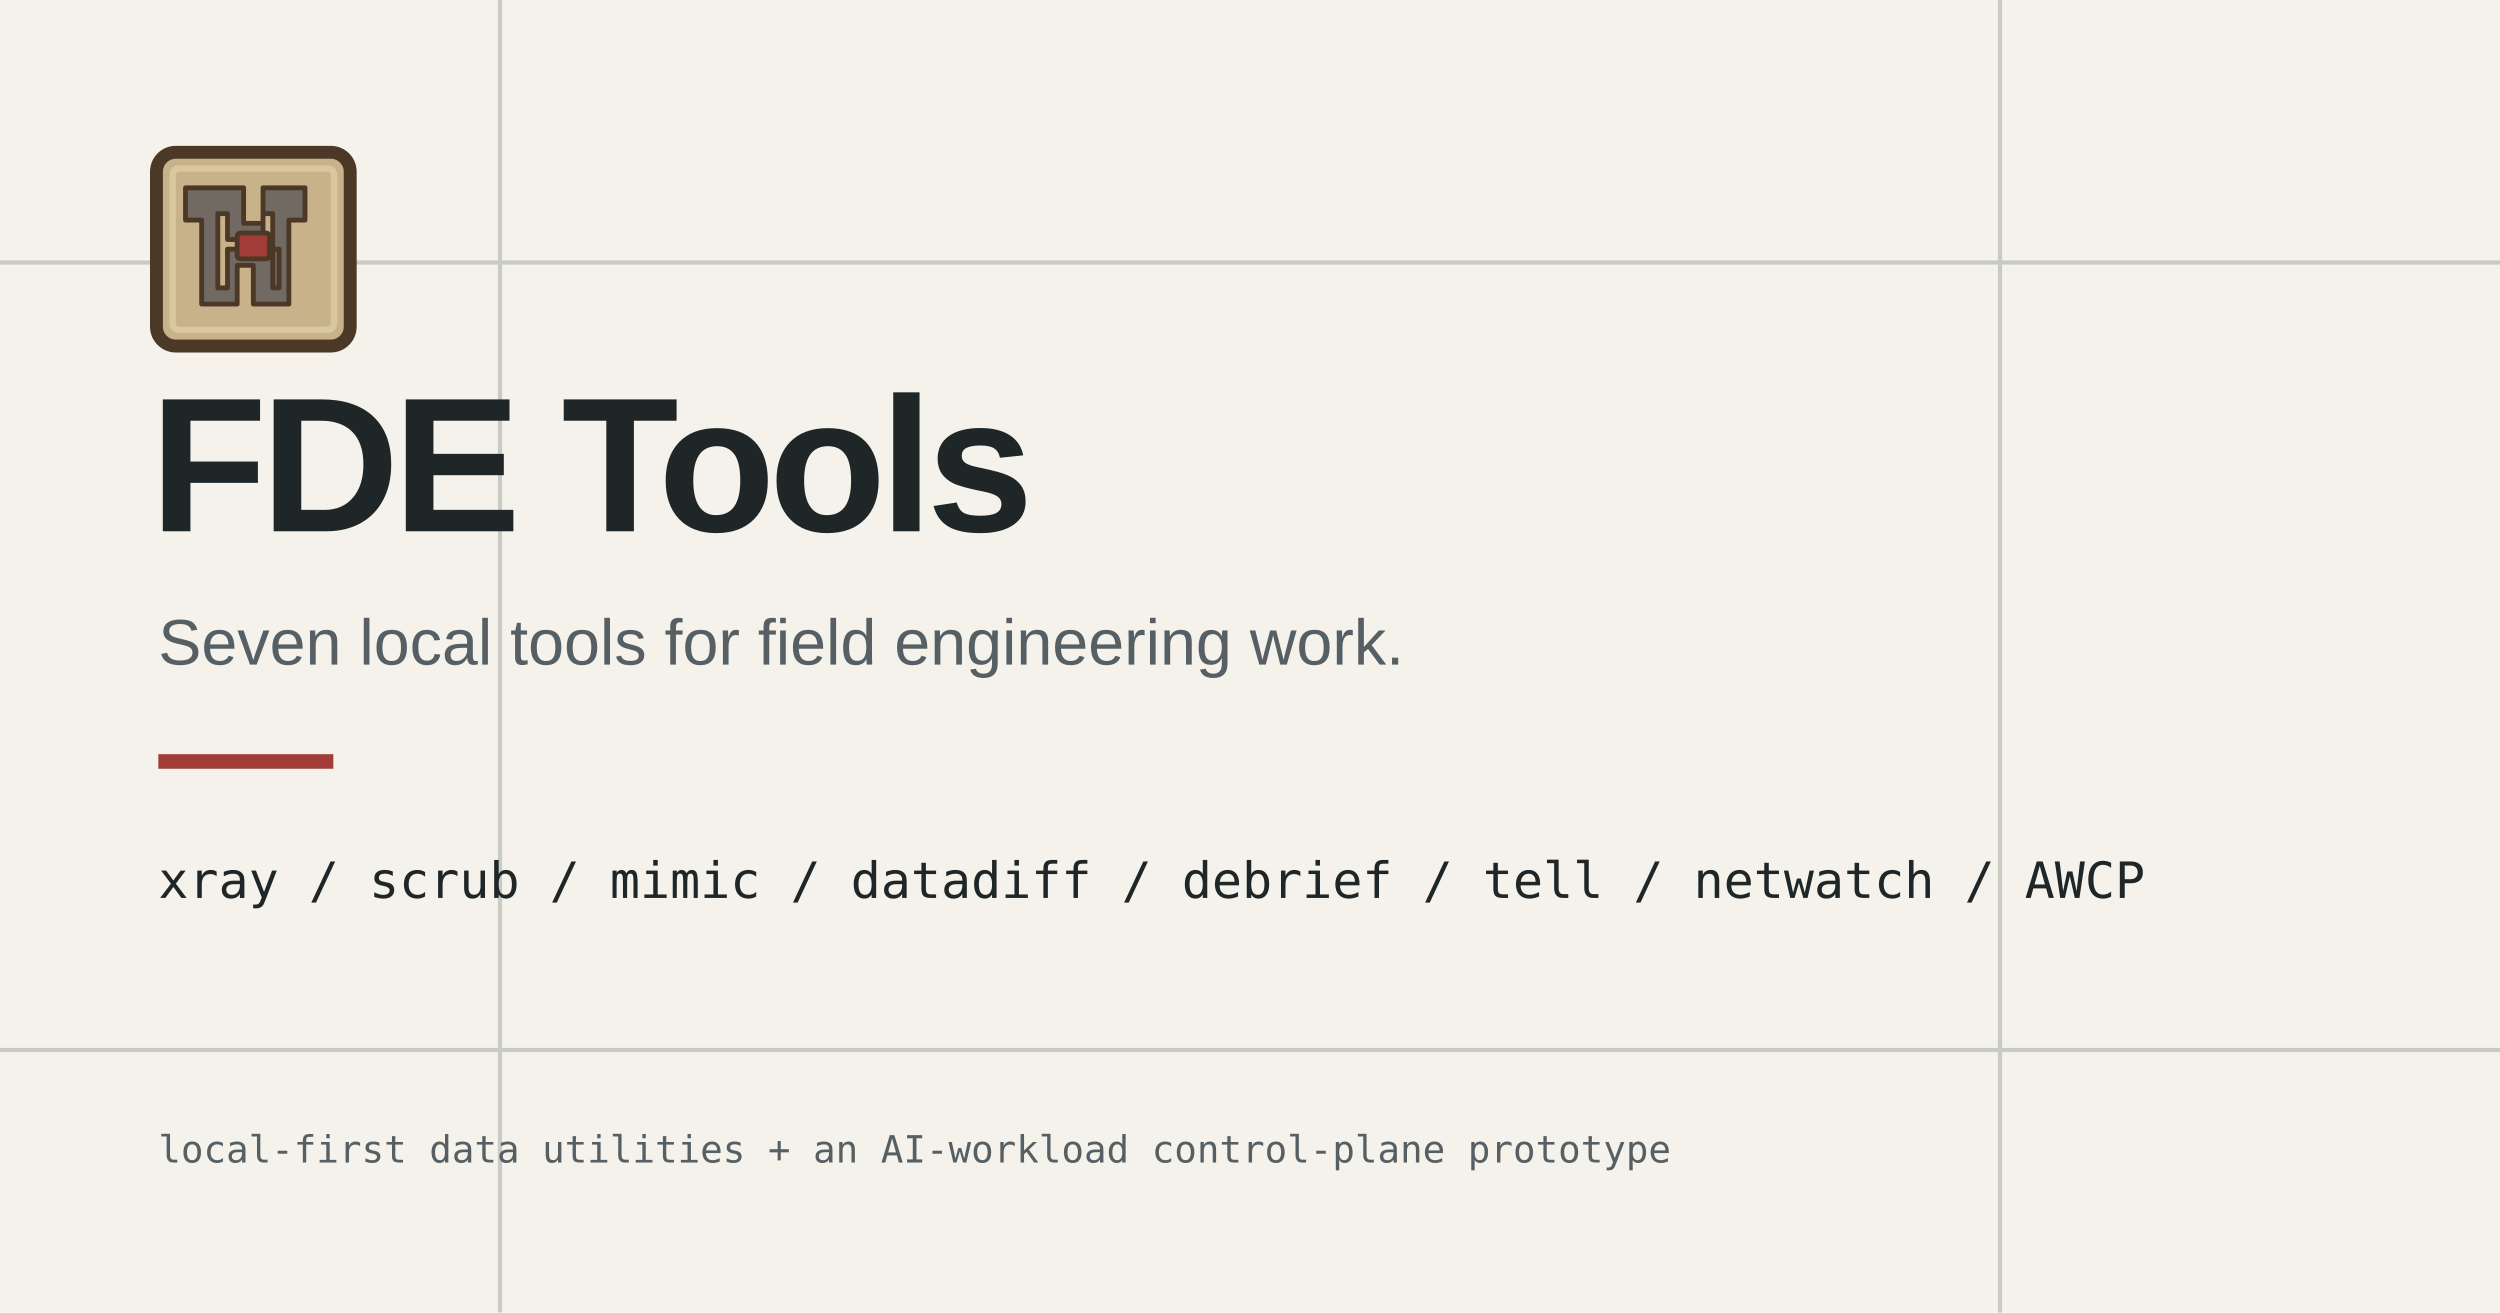
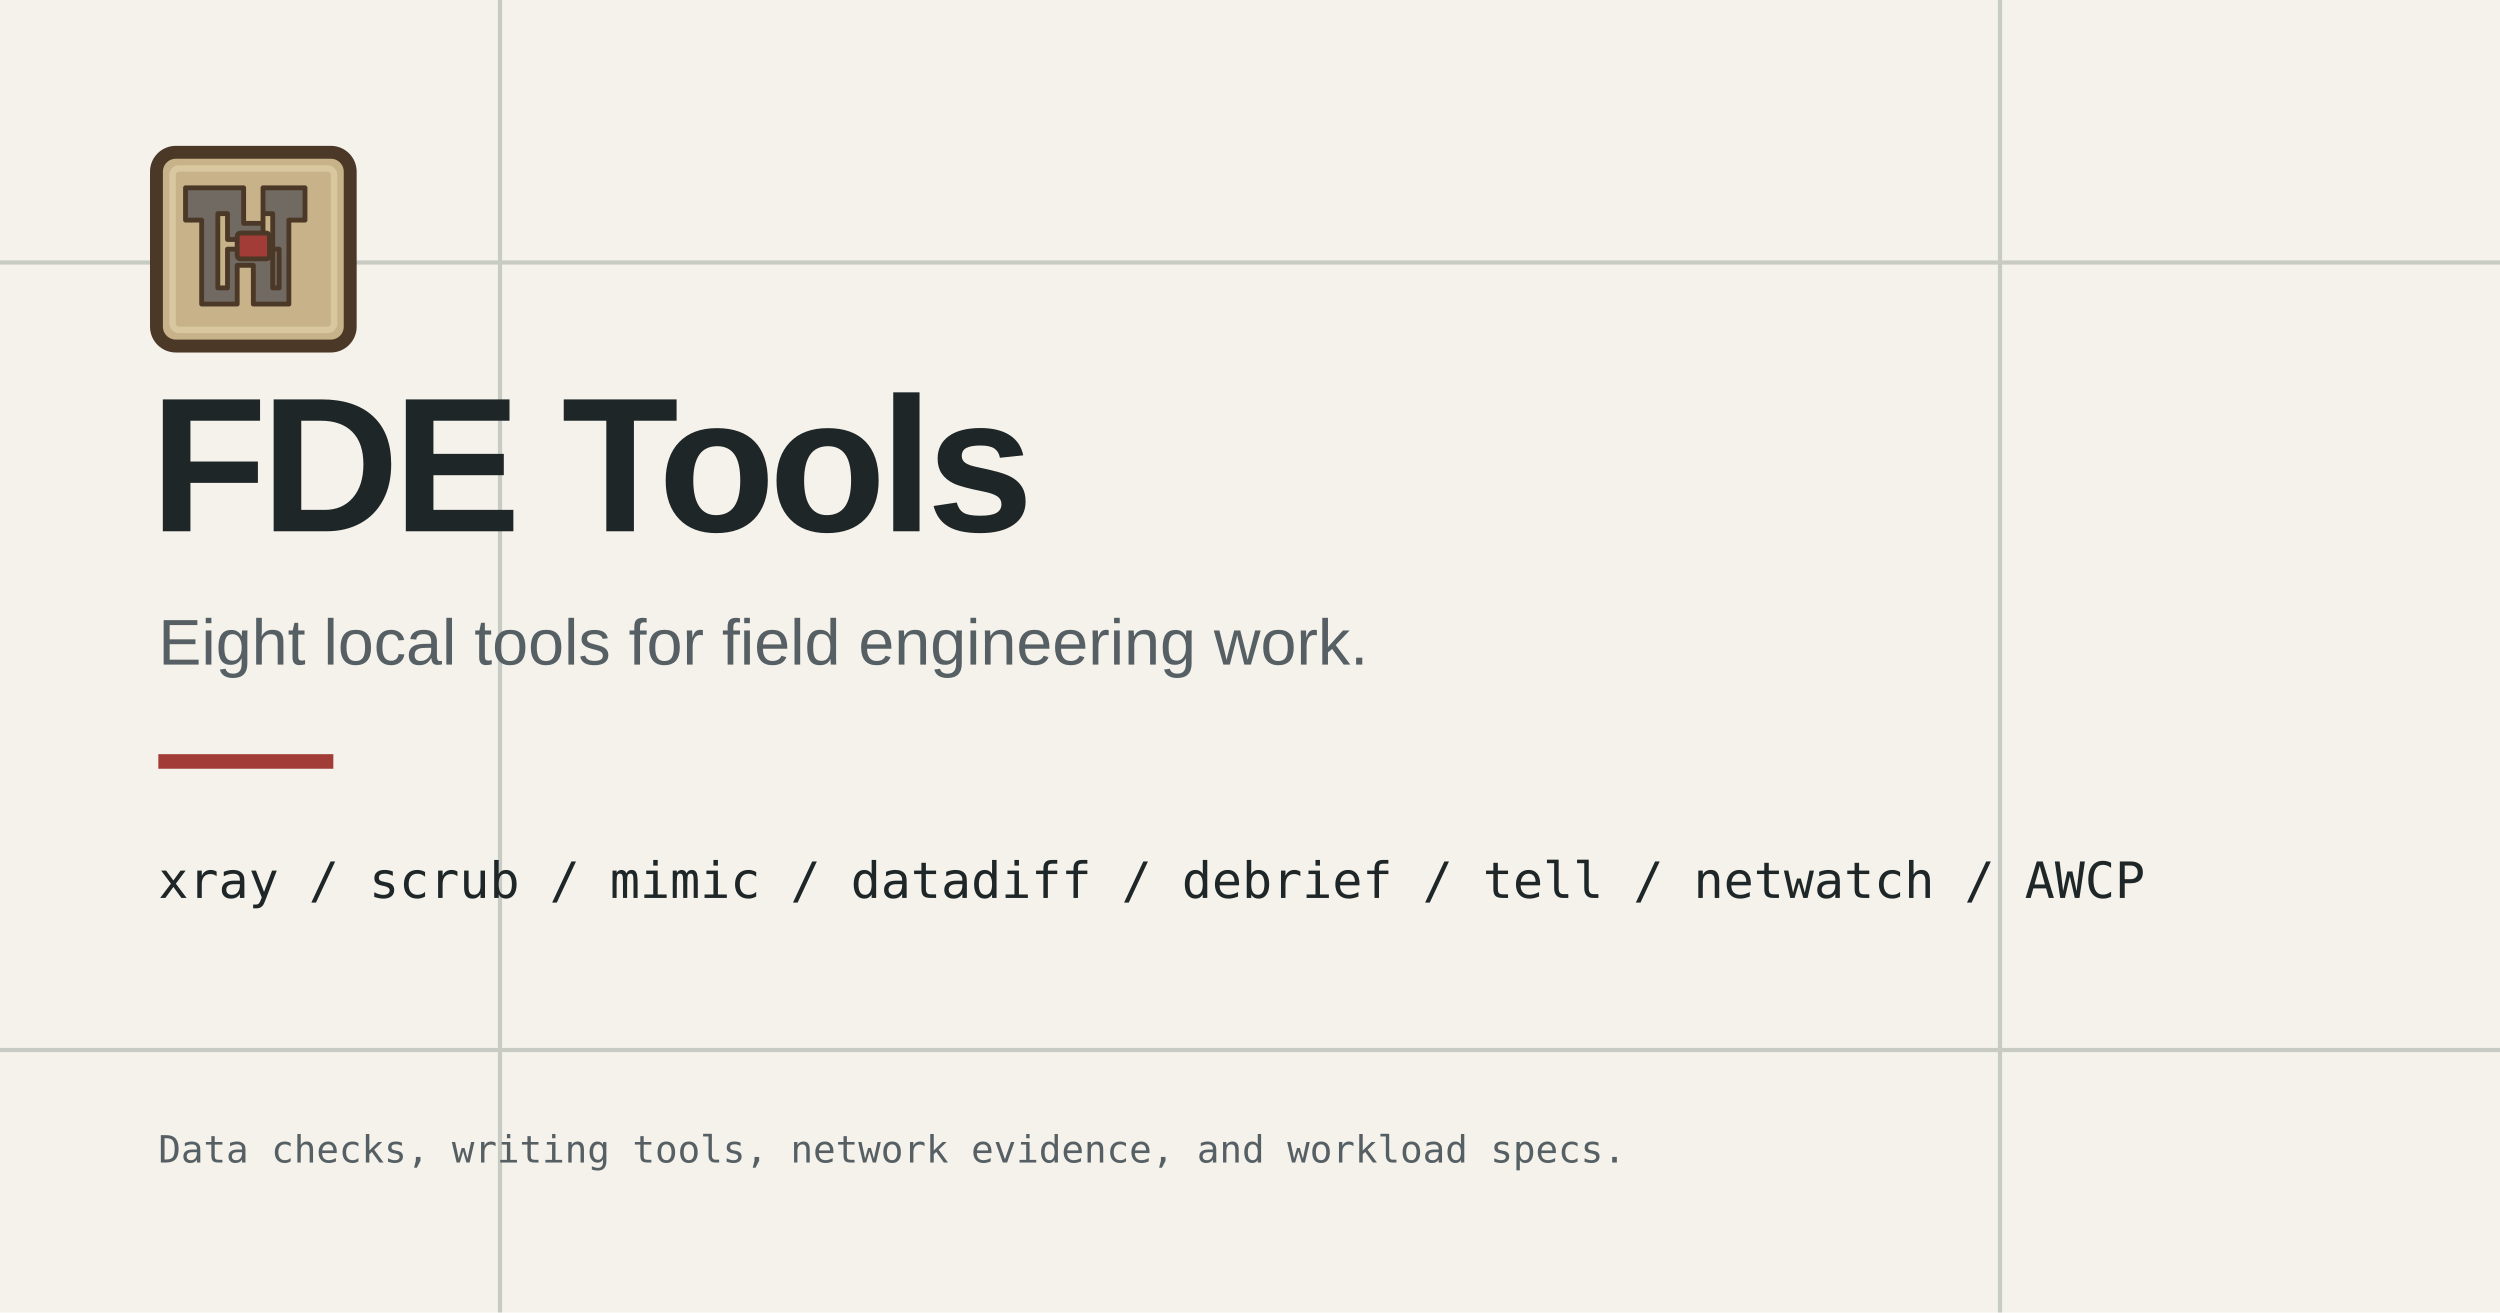
<svg xmlns="http://www.w3.org/2000/svg" viewBox="0 0 1200 630" role="img" aria-labelledby="title desc">
  <rect width="1200" height="630" fill="#f4f2ea" />
  <path d="M0 126h1200M0 504h1200M240 0v630M960 0v630" stroke="#c8cbc4" stroke-width="2" />
  <g transform="translate(72 70) scale(1.55)">
    <rect x="2" y="2" width="60" height="60" rx="6" fill="#c7b28a" stroke="#4c3827" stroke-width="4" />
    <rect x="7" y="7" width="50" height="50" rx="2" fill="none" stroke="#d9c7a0" stroke-width="2" />
    <path d="M16 13h13v11h6V13h13v10h-5v26H32V37h-5v12H16V23h-5V13h5Zm8 8h-3v23h3V32h16v12h-2V21h-3v8H24v-8Z" fill="#706a63" stroke="#4c3827" stroke-width="1.5" stroke-linejoin="round" />
    <rect x="27" y="27" width="10" height="8" rx="1" fill="#a13d36" stroke="#4c3827" stroke-width="1.5" />
  </g>
  <text x="72" y="255" fill="#1e2628" font-family="'IBM Plex Sans', Arial, sans-serif" font-size="92" font-weight="650" letter-spacing="-3">FDE Tools</text>
-   <text x="76" y="319" fill="#566064" font-family="'IBM Plex Sans', Arial, sans-serif" font-size="31">Seven local tools for field engineering work.</text>
+   <text x="76" y="319" fill="#566064" font-family="'IBM Plex Sans', Arial, sans-serif" font-size="31">Eight local tools for field engineering work.</text>
  <rect x="76" y="362" width="84" height="7" fill="#a13d36" />
  <text x="76" y="431" fill="#1e2628" font-family="'IBM Plex Mono', monospace" font-size="24">
    xray / scrub / mimic / datadiff / debrief / tell / netwatch / AWCP
  </text>
  <text x="76" y="558" fill="#566064" font-family="'IBM Plex Mono', monospace" font-size="18">
-     local-first data utilities + an AI-workload control-plane prototype
+     Data checks, writing tools, network evidence, and workload specs.
  </text>
</svg>
